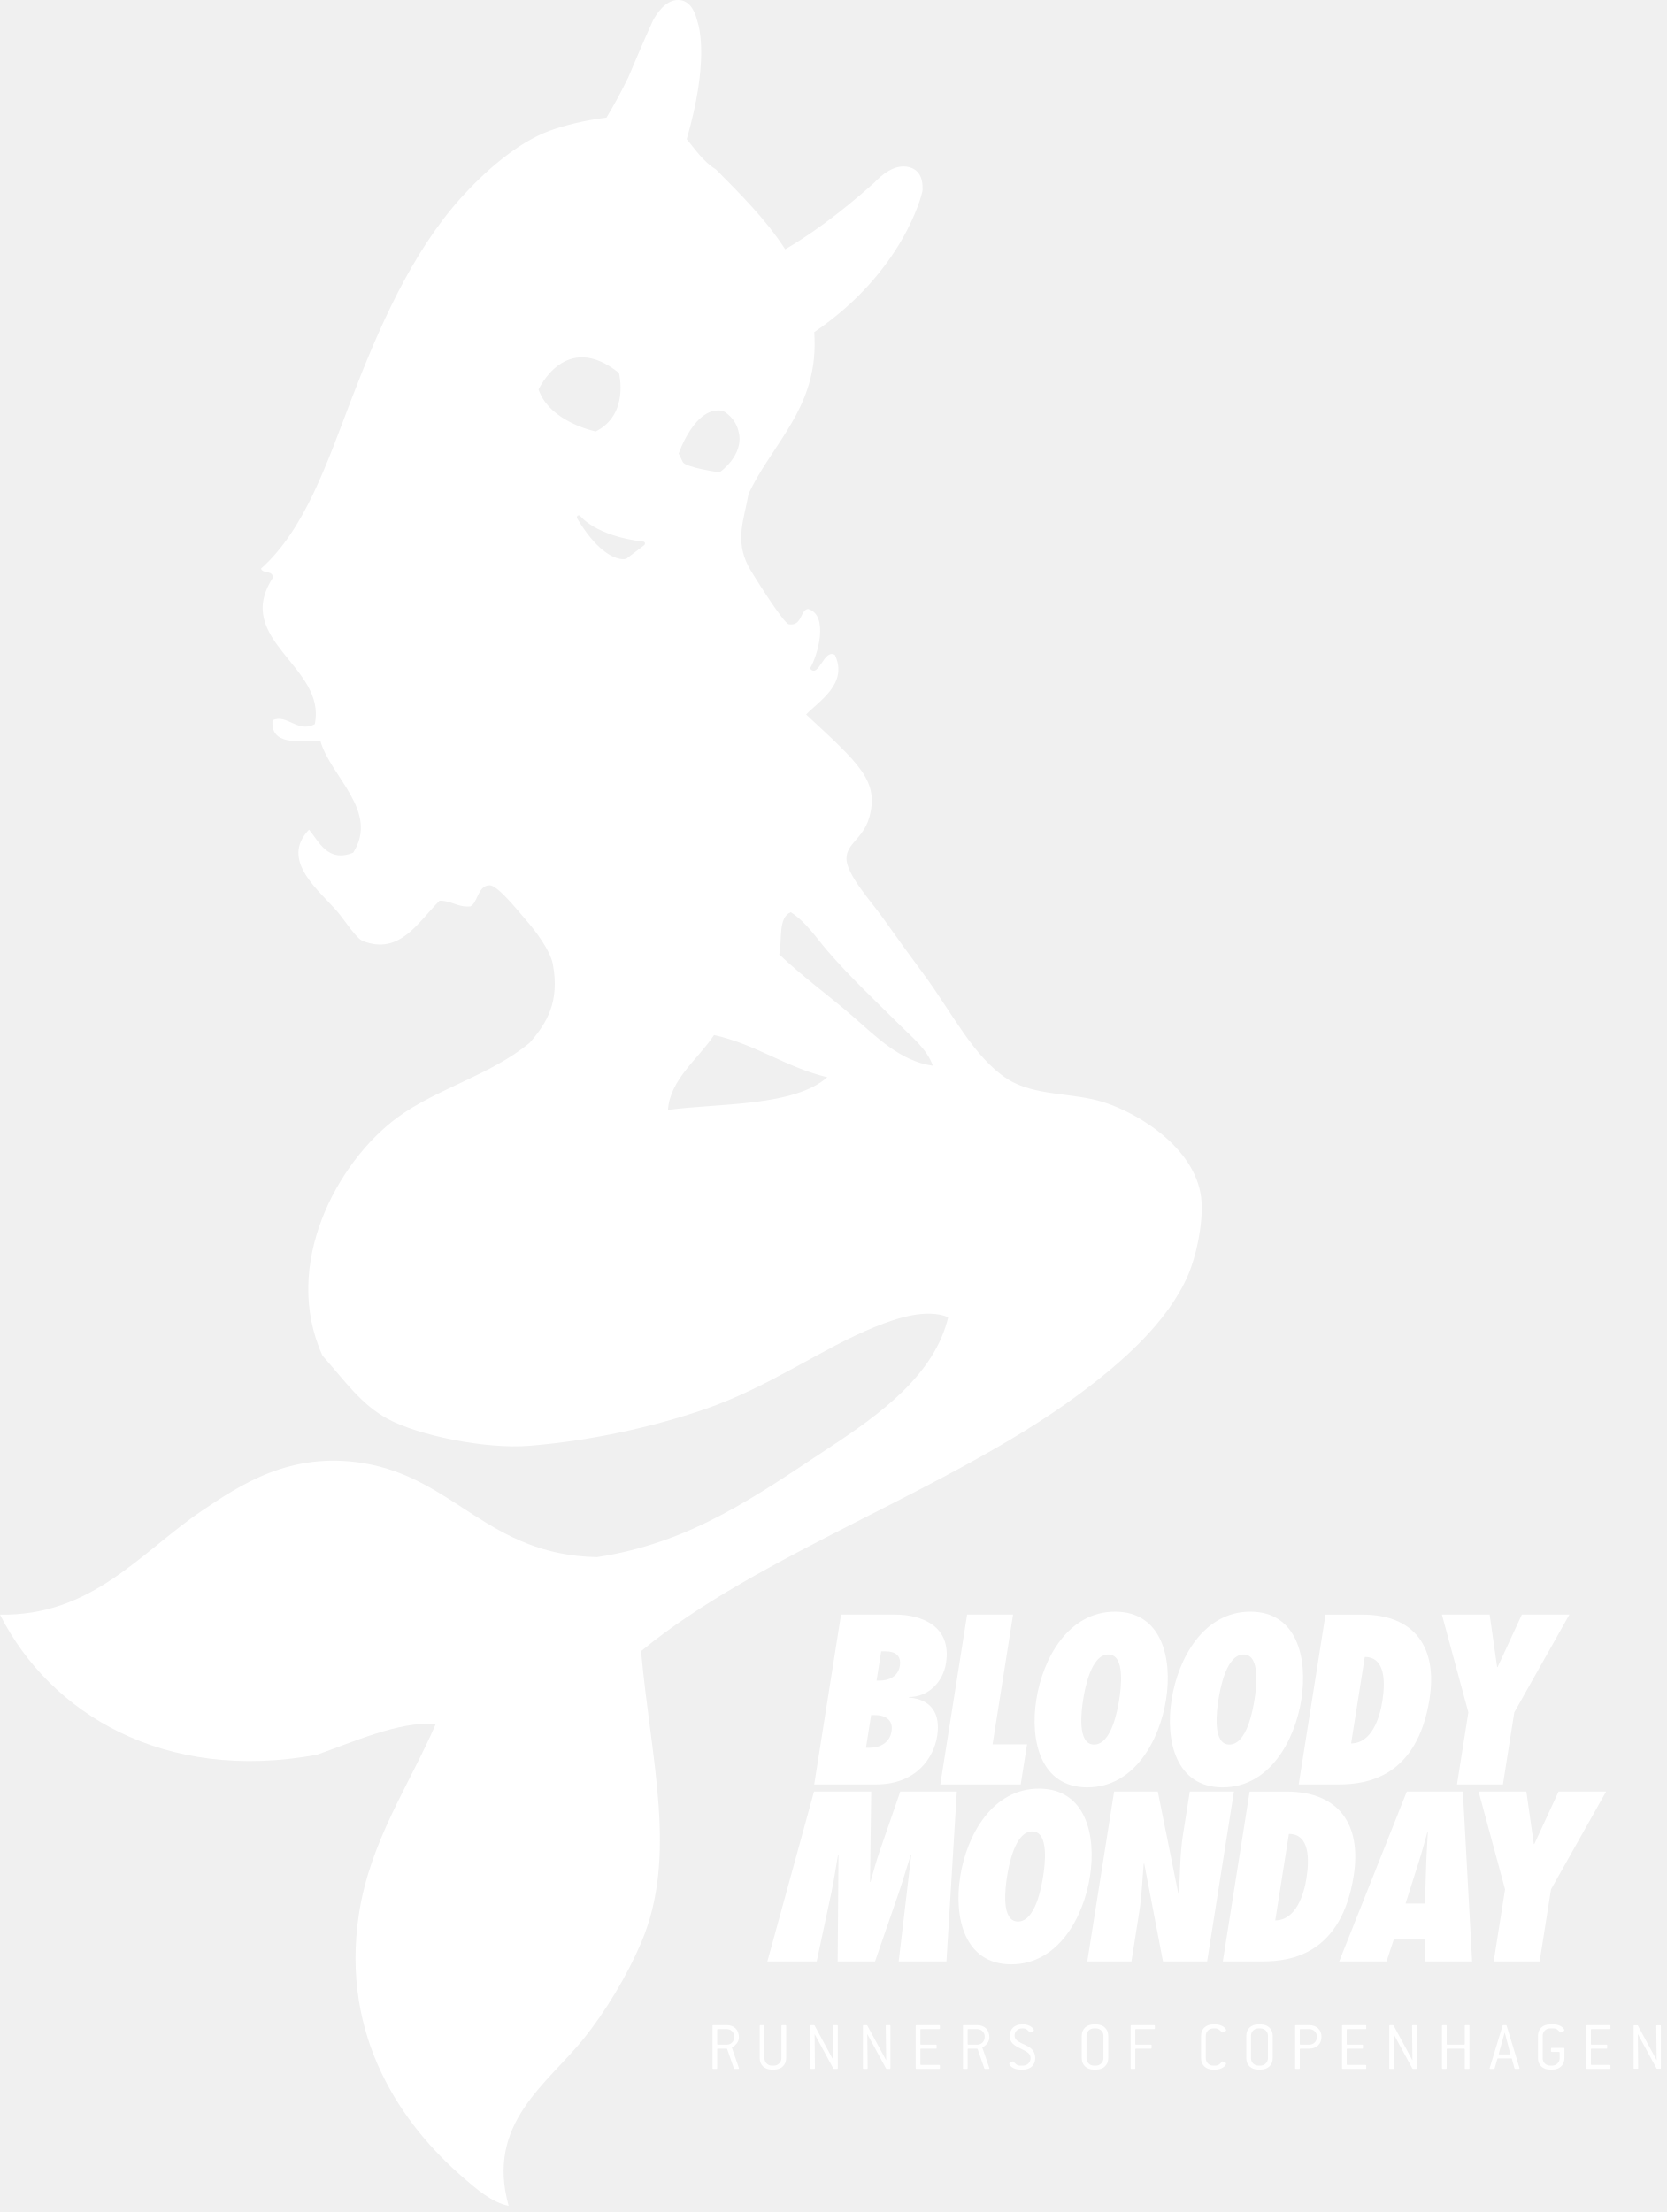
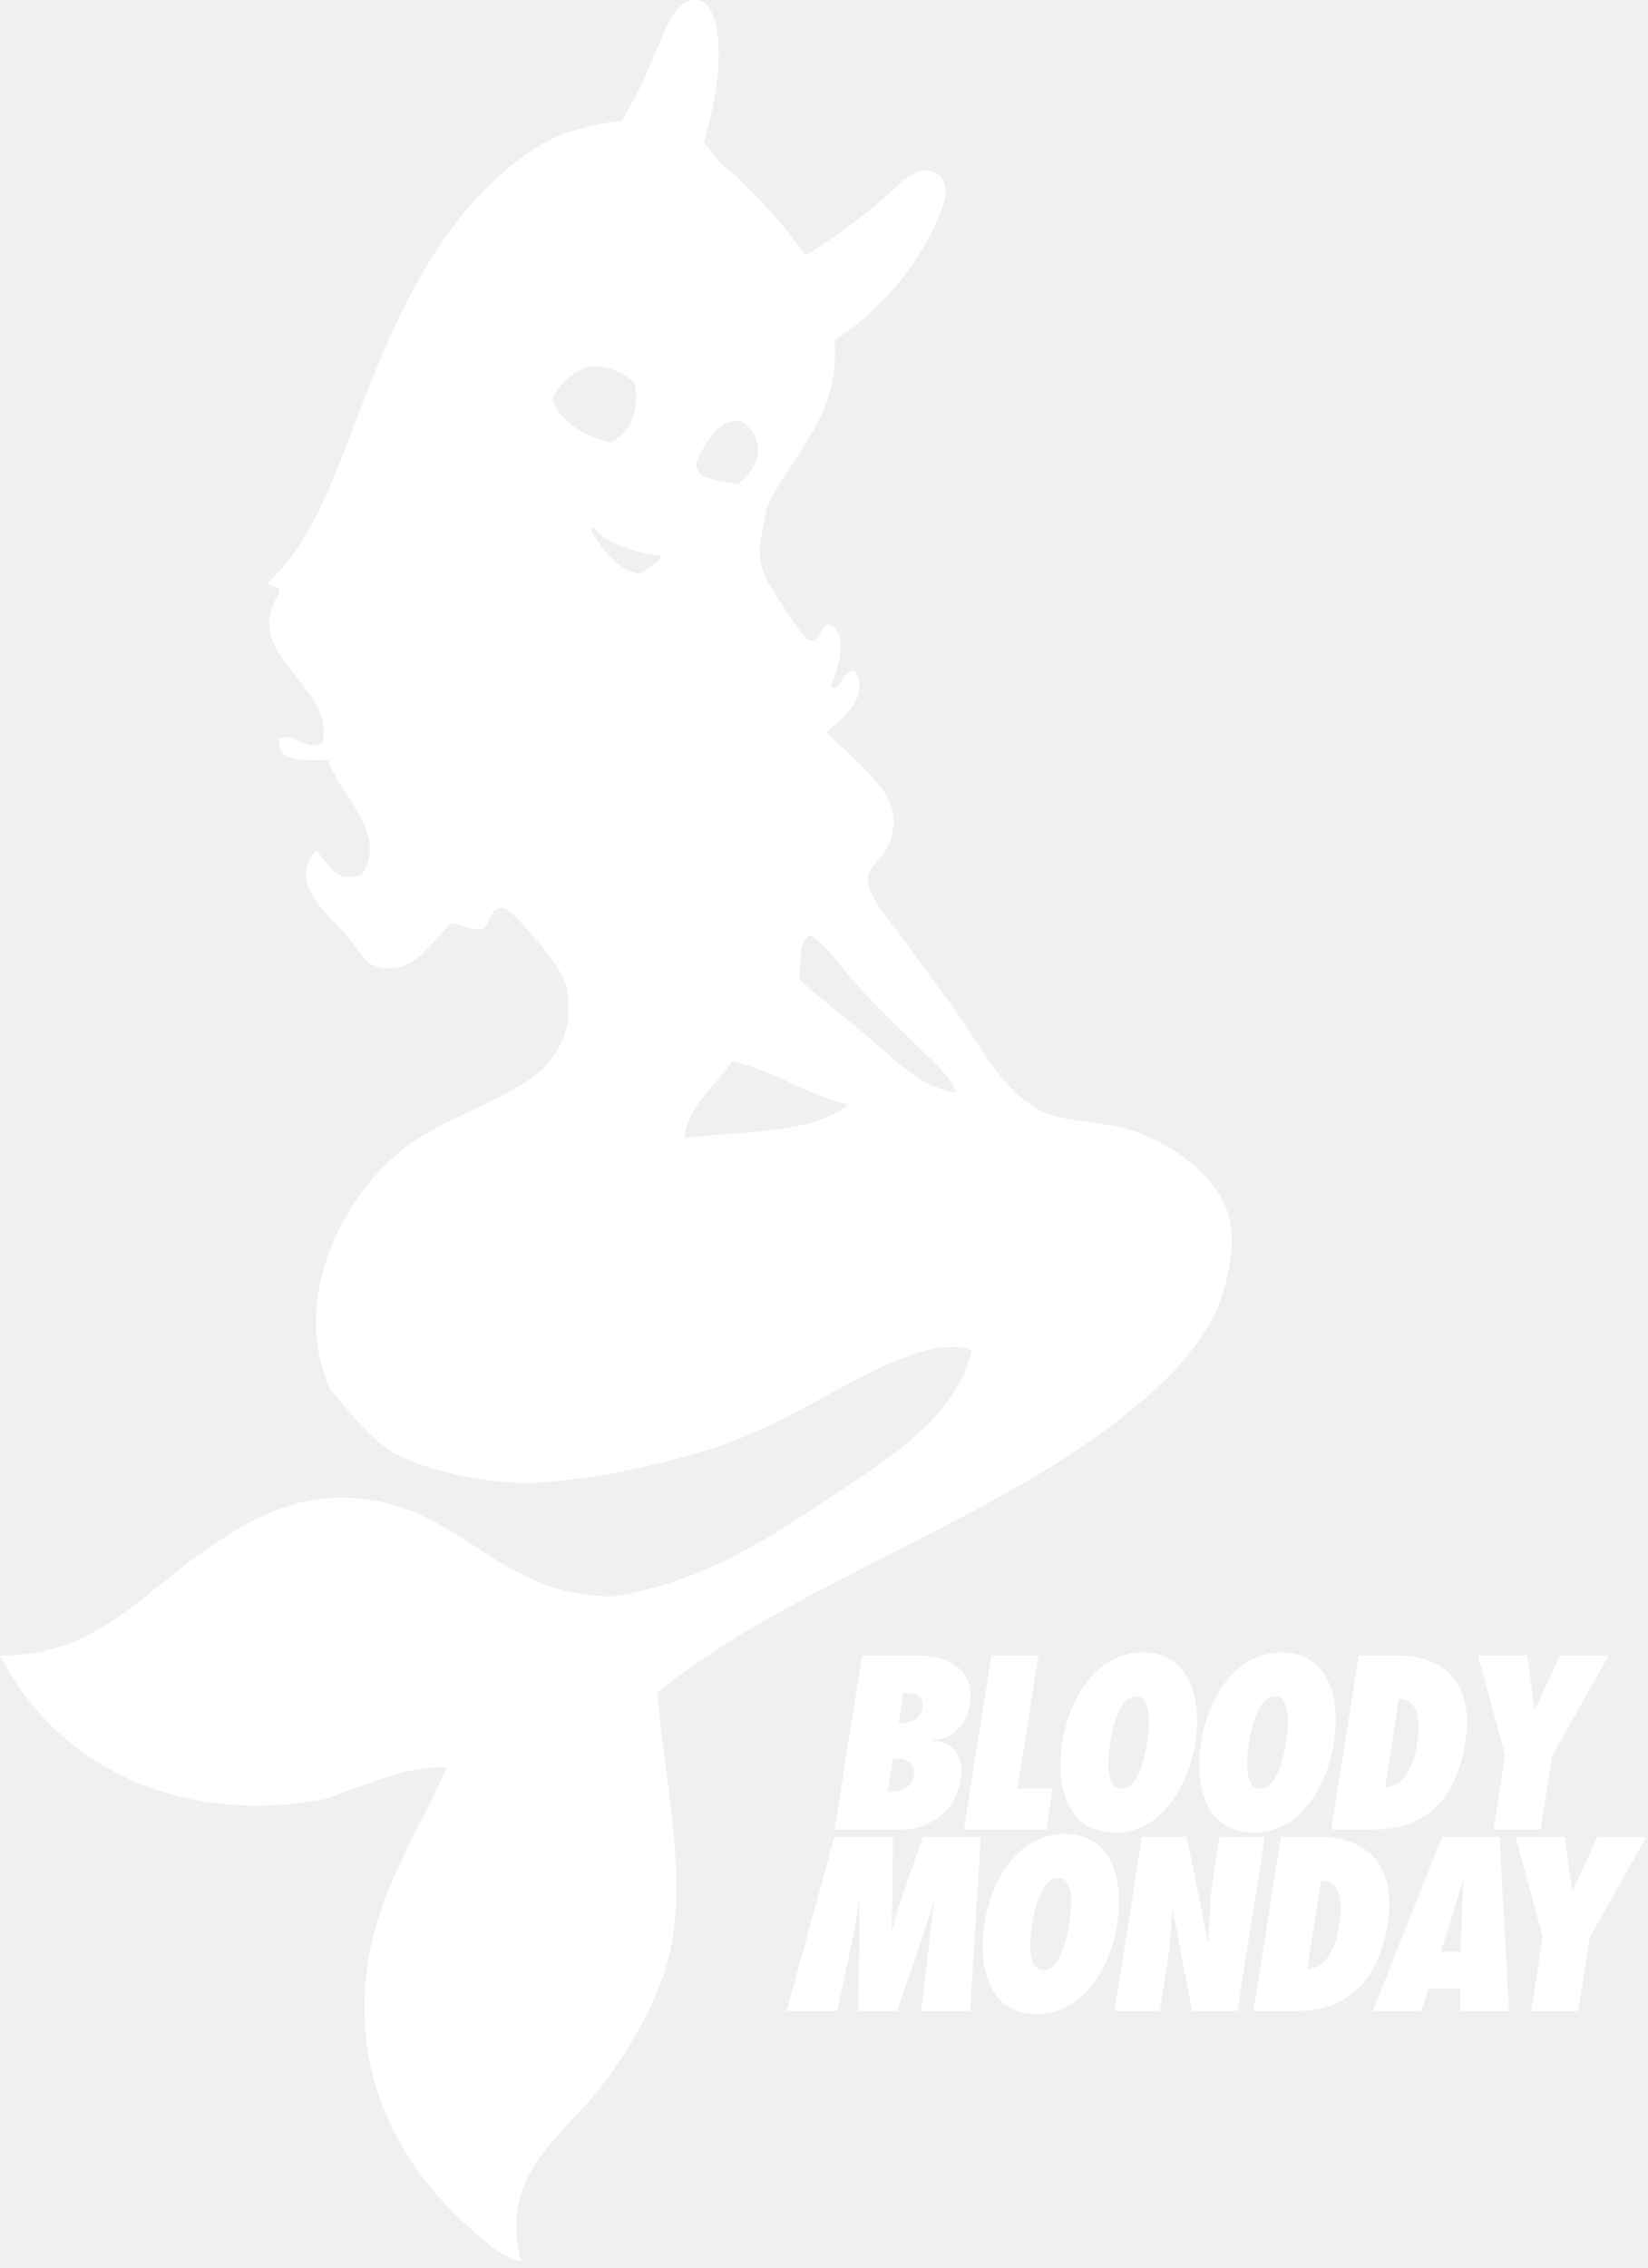
- <svg xmlns="http://www.w3.org/2000/svg" xmlns:xlink="http://www.w3.org/1999/xlink" width="113px" height="150px" viewBox="0 0 113 150" version="1.1">
+ <svg xmlns="http://www.w3.org/2000/svg" xmlns:xlink="http://www.w3.org/1999/xlink" width="109px" height="150px" viewBox="0 0 109 150" version="1.1">
  <defs>
    <polygon id="path-1" points="0 0.417 0 150 81.489 150 81.489 0.417 2.71050543e-20 0.417" />
-     <polygon id="path-3" points="2.631 0.745 2.631 3.713 0.769 3.713 0.769 0.745 2.631 0.745" />
  </defs>
  <g id="Page-1" stroke="none" stroke-width="1" fill="none" fill-rule="evenodd">
    <g id="stickers-black" transform="translate(-339, -141)">
      <g id="sticker_bloodymonday_white" transform="translate(339, 140)">
        <path d="M59.623,114.965 C60.266,114.965 60.901,114.706 61.02,113.957 C61.129,113.27 60.7,112.981 60.059,112.981 L59.754,112.981 L59.44,114.965 L59.623,114.965 Z M58.981,119.518 C59.669,119.518 60.333,119.182 60.456,118.403 C60.578,117.623 60.033,117.303 59.316,117.303 L59.072,117.303 L58.721,119.518 L58.981,119.518 Z M57.031,110.49 L60.697,110.49 C62.529,110.49 64.543,111.285 64.15,113.774 C63.944,115.072 62.946,116.08 61.632,116.08 L61.627,116.111 C63.135,116.234 63.794,117.18 63.551,118.723 C63.328,120.144 62.178,122.007 59.398,122.007 L55.212,122.007 L57.031,110.49 Z" id="Fill-1" fill="#FFFFFF" />
        <polygon id="Fill-3" fill="#FFFFFF" points="63.762 122.007 65.58 110.49 68.696 110.49 67.307 119.288 69.644 119.288 69.215 122.007" />
        <path d="M74.19,119.303 C75.366,119.303 75.781,116.967 75.894,116.248 C76.007,115.532 76.331,113.194 75.154,113.194 C73.979,113.194 73.564,115.532 73.45,116.248 C73.337,116.967 73.014,119.303 74.19,119.303 M75.612,110.291 C78.774,110.291 79.515,113.438 79.071,116.248 C78.627,119.059 76.894,122.205 73.732,122.205 C70.57,122.205 69.83,119.059 70.273,116.248 C70.717,113.438 72.451,110.291 75.612,110.291" id="Fill-5" fill="#FFFFFF" />
        <path d="M83.365,119.303 C84.541,119.303 84.956,116.967 85.069,116.248 C85.182,115.532 85.506,113.194 84.329,113.194 C83.154,113.194 82.739,115.532 82.625,116.248 C82.512,116.967 82.189,119.303 83.365,119.303 M84.787,110.291 C87.949,110.291 88.69,113.438 88.246,116.248 C87.802,119.059 86.069,122.205 82.907,122.205 C79.745,122.205 79.005,119.059 79.448,116.248 C79.892,113.438 81.626,110.291 84.787,110.291" id="Fill-7" fill="#FFFFFF" />
        <path d="M91.62,119.227 C93.043,119.212 93.567,117.44 93.738,116.356 C93.936,115.104 93.966,113.362 92.546,113.362 L91.62,119.227 Z M89.883,110.491 L92.388,110.491 C95.932,110.491 97.489,112.721 96.939,116.204 C96.1,121.518 92.678,122.007 90.784,122.007 L88.065,122.007 L89.883,110.491 Z" id="Fill-9" fill="#FFFFFF" />
        <polygon id="Fill-11" fill="#FFFFFF" points="98.799 122.007 99.57 117.119 97.776 110.49 101.014 110.49 101.521 114.049 101.552 114.049 103.198 110.49 106.421 110.49 102.686 117.119 101.915 122.007" />
        <path d="M60.941,134.007 L61.794,126.768 L61.763,126.768 C61.493,127.608 61.253,128.447 60.968,129.287 L59.337,134.007 L56.802,134.007 L56.86,126.768 L56.83,126.768 C56.679,127.622 56.562,128.463 56.381,129.319 L55.381,134.007 L52.036,134.007 L55.198,122.49 L59.078,122.49 L58.997,128.615 L59.027,128.615 C59.233,127.898 59.42,127.195 59.67,126.477 L61.048,122.49 L64.882,122.49 L64.179,134.007 L60.941,134.007 Z" id="Fill-13" fill="#FFFFFF" />
        <path d="M69.029,131.303 C70.205,131.303 70.62,128.967 70.733,128.248 C70.846,127.532 71.17,125.194 69.993,125.194 C68.818,125.194 68.403,127.532 68.289,128.248 C68.176,128.967 67.853,131.303 69.029,131.303 M70.451,122.291 C73.613,122.291 74.354,125.438 73.91,128.248 C73.466,131.059 71.733,134.205 68.571,134.205 C65.409,134.205 64.669,131.059 65.112,128.248 C65.556,125.438 67.29,122.291 70.451,122.291" id="Fill-15" fill="#FFFFFF" />
        <path d="M75.548,122.49 L78.511,122.49 L79.906,129.425 L79.942,129.394 C80.029,128.065 80.007,126.752 80.217,125.423 L80.68,122.49 L83.673,122.49 L81.856,134.007 L78.862,134.007 L77.589,127.363 L77.554,127.392 C77.459,128.477 77.428,129.547 77.256,130.631 L76.724,134.007 L73.73,134.007 L75.548,122.49 Z" id="Fill-17" fill="#FFFFFF" />
        <path d="M86.475,131.227 C87.898,131.212 88.422,129.44 88.593,128.356 C88.791,127.104 88.821,125.362 87.401,125.362 L86.475,131.227 Z M84.738,122.491 L87.243,122.491 C90.787,122.491 92.344,124.721 91.794,128.204 C90.955,133.518 87.533,134.007 85.639,134.007 L82.92,134.007 L84.738,122.491 Z" id="Fill-19" fill="#FFFFFF" />
        <path d="M96.626,130.082 L96.712,127.408 C96.733,126.69 96.787,125.957 96.825,125.24 L96.793,125.24 C96.588,125.957 96.397,126.69 96.162,127.408 L95.312,130.082 L96.626,130.082 Z M96.602,134.007 L96.606,132.525 L94.513,132.525 L94.02,134.007 L90.812,134.007 L95.395,122.49 L99.198,122.49 L99.825,134.007 L96.602,134.007 Z" id="Fill-21" fill="#FFFFFF" />
        <polygon id="Fill-23" fill="#FFFFFF" points="101.288 134.007 102.059 129.119 100.265 122.49 103.503 122.49 104.01 126.049 104.041 126.049 105.687 122.49 108.91 122.49 105.175 129.119 104.404 134.007" />
        <g id="Group-27" transform="translate(0, 0.583)">
          <mask id="mask-2" fill="white">
            <use xlink:href="#path-1" />
          </mask>
          <g id="Clip-26" />
          <path d="M57.789,69.304 C56.129,67.868 54.365,66.596 52.843,65.138 C53.048,64.127 52.755,62.621 53.623,62.275 C54.641,62.922 55.334,63.989 56.097,64.877 C57.624,66.657 59.322,68.243 61.044,69.953 C61.84,70.746 62.867,71.563 63.255,72.687 C61.014,72.377 59.37,70.669 57.789,69.304 M45.294,75.681 C45.44,73.598 47.368,72.212 48.419,70.605 C51.291,71.248 53.267,72.783 56.097,73.468 C53.844,75.471 48.661,75.224 45.294,75.681 M43.684,37.384 L42.483,38.299 C42.416,38.326 42.27,38.359 42.019,38.31 C41.492,38.206 40.416,37.711 39.135,35.569 C39.099,35.506 39.114,35.427 39.173,35.386 C39.236,35.346 39.316,35.362 39.358,35.419 C39.368,35.429 40.389,36.767 43.617,37.144 C43.687,37.156 43.719,37.19 43.733,37.242 C43.745,37.295 43.727,37.351 43.684,37.384 M36.52,26.833 C36.52,26.833 38.337,22.786 41.971,25.706 C41.971,25.706 42.7,28.513 40.398,29.673 C40.398,29.673 37.295,29.06 36.52,26.833 M49.029,28.283 C49.029,28.283 49.928,28.724 50.109,29.813 C50.109,29.813 50.505,31.141 48.798,32.449 C48.798,32.449 46.557,32.138 46.304,31.758 L46.023,31.176 C46.023,31.176 47.136,27.876 49.029,28.283 M81.478,81.929 C81.284,78.513 77.484,76.009 74.84,75.16 C72.754,74.491 70.154,74.762 68.332,73.598 C66.013,72.118 64.528,69.021 62.605,66.439 C61.775,65.323 60.907,64.119 59.871,62.665 C59.102,61.581 57.388,59.712 57.4,58.631 C57.411,57.613 58.499,57.307 58.932,55.898 C59.66,53.37 58.255,52.213 54.664,48.869 C55.593,47.914 57.517,46.766 56.618,44.834 C55.88,44.359 55.504,46.478 54.926,45.745 C55.428,44.934 56.251,42.138 54.797,41.709 C54.255,41.786 54.395,42.897 53.495,42.752 C53.115,42.689 50.928,39.167 50.761,38.847 C49.809,37.022 50.459,35.647 50.761,33.9 C52.209,30.838 54.785,28.606 55.187,24.789 C55.254,24.148 55.255,23.533 55.215,22.937 C61.221,18.864 62.481,13.69 62.541,13.425 C62.551,13.385 62.556,13.344 62.559,13.303 C62.596,12.432 62.281,11.908 61.621,11.746 C60.669,11.512 59.763,12.293 59.285,12.807 C56.818,15.008 54.815,16.413 53.245,17.323 C51.9,15.236 50.096,13.477 48.547,11.904 C47.69,11.379 47.158,10.569 46.568,9.852 C48.054,4.692 47.459,2.347 47.283,1.835 C47.057,0.923 46.633,0.445 46.028,0.418 C45.114,0.375 44.48,1.428 44.279,1.806 C43.764,2.906 42.617,5.626 42.599,5.677 C42.041,6.809 41.55,7.693 41.127,8.39 C39.609,8.578 38.142,8.958 37.225,9.301 C35.035,10.121 32.834,12.08 31.238,13.856 C27.91,17.561 25.684,22.649 23.817,27.522 C22.154,31.872 20.672,36.317 17.701,38.976 C17.805,39.351 18.575,39.058 18.483,39.627 C15.78,43.834 22.162,45.618 21.346,49.519 C20.2,50.154 19.459,48.804 18.483,49.259 C18.326,50.978 20.207,50.657 21.735,50.69 C22.422,53.088 25.732,55.431 23.95,58.24 C22.21,58.939 21.628,57.469 20.956,56.678 C18.924,58.779 21.724,60.865 22.909,62.275 C23.407,62.869 24.157,64.053 24.601,64.227 C27.113,65.207 28.343,62.954 29.808,61.494 C30.636,61.489 30.998,61.95 31.889,61.884 C32.404,61.65 32.379,60.478 33.19,60.451 C33.737,60.435 35.056,62.101 35.663,62.797 C36.276,63.497 37.306,64.843 37.486,65.788 C37.971,68.344 37.078,69.799 35.922,71.126 C33.273,73.331 29.602,74.239 26.942,76.201 C22.849,79.222 19.075,86.2 21.867,92.342 C23.424,94.103 24.473,95.646 26.291,96.636 C28.314,97.737 32.916,98.708 35.922,98.457 C40.089,98.112 44.218,97.201 47.769,95.986 C52.182,94.475 55.722,91.85 59.352,90.388 C60.795,89.806 62.816,89.13 64.299,89.737 C63.371,93.651 59.658,96.333 56.227,98.589 C51.416,101.753 46.935,105.034 40.48,106.008 C33.09,105.871 30.852,100.637 24.601,99.63 C19.669,98.834 16.276,101.12 13.665,102.883 C9.54,105.674 6.271,110.009 -0.001,109.911 C3.405,116.629 11.13,121.315 21.476,119.413 C23.91,118.568 27.114,117.101 29.546,117.332 C27.782,121.411 25.09,125.271 24.338,130.217 C23.064,138.605 27.314,144.529 31.369,148.048 C32.322,148.876 33.355,149.773 34.492,150 C32.926,144.408 37.093,141.751 39.569,138.677 C41.05,136.832 42.502,134.434 43.472,132.168 C45.983,126.304 44.123,119.713 43.472,112.385 C51.41,105.822 64.317,101.492 73.019,95.074 C76.055,92.835 79.186,90.086 80.567,86.873 C81.114,85.604 81.567,83.504 81.478,81.929" id="Fill-25" fill="#FFFFFF" mask="url(#mask-2)" />
        </g>
-         <path d="M49.788,139.096 C49.788,138.817 49.563,138.596 49.279,138.596 L48.68,138.596 C48.643,138.596 48.631,138.612 48.631,138.641 L48.631,139.604 C48.631,139.639 48.643,139.653 48.68,139.653 L49.279,139.653 C49.567,139.653 49.788,139.433 49.788,139.143 L49.788,139.096 Z M50.11,141.258 C50.11,141.28 50.089,141.295 50.062,141.295 L49.808,141.295 C49.781,141.287 49.767,141.277 49.765,141.262 L49.31,139.951 C49.306,139.945 49.298,139.932 49.275,139.923 L48.68,139.923 C48.643,139.923 48.631,139.935 48.631,139.971 L48.631,141.248 C48.631,141.28 48.617,141.295 48.585,141.295 L48.364,141.295 C48.33,141.295 48.314,141.28 48.314,141.248 L48.314,138.373 C48.314,138.341 48.33,138.327 48.364,138.327 L49.279,138.327 C49.781,138.327 50.104,138.647 50.104,139.143 L50.104,139.194 C50.104,139.361 50.005,139.557 49.82,139.715 C49.717,139.8 49.628,139.807 49.628,139.856 C49.628,139.857 49.635,139.867 49.635,139.87 L50.104,141.234 C50.11,141.245 50.11,141.248 50.11,141.258 L50.11,141.258 Z" id="Fill-28" fill="#FFFFFF" />
-         <path d="M52.483,141.342 L52.338,141.342 C51.838,141.342 51.516,141.028 51.516,140.57 L51.516,138.373 C51.516,138.341 51.53,138.327 51.562,138.327 L51.79,138.327 C51.824,138.327 51.838,138.341 51.838,138.373 L51.838,140.57 C51.838,140.854 52.06,141.072 52.338,141.072 L52.483,141.072 C52.757,141.072 52.989,140.846 52.989,140.57 L52.989,138.373 C52.989,138.341 53.002,138.327 53.036,138.327 L53.262,138.327 C53.294,138.327 53.31,138.341 53.31,138.373 L53.31,140.57 C53.31,141.028 52.983,141.342 52.483,141.342" id="Fill-30" fill="#FFFFFF" />
-         <path d="M56.763,141.296 L56.553,141.296 L56.511,141.274 L55.247,138.947 L55.239,138.947 L55.261,141.249 C55.261,141.281 55.247,141.296 55.214,141.296 L54.993,141.296 C54.958,141.296 54.945,141.281 54.945,141.249 L54.945,138.374 C54.945,138.342 54.958,138.328 54.993,138.328 L55.195,138.328 L55.239,138.353 L56.506,140.693 L56.518,140.693 L56.488,138.374 C56.488,138.342 56.502,138.328 56.537,138.328 L56.763,138.328 C56.796,138.328 56.811,138.342 56.811,138.374 L56.811,141.249 C56.811,141.281 56.796,141.296 56.763,141.296" id="Fill-32" fill="#FFFFFF" />
-         <path d="M60.335,141.296 L60.129,141.296 L60.087,141.274 L58.82,138.947 L58.81,138.947 L58.836,141.249 C58.836,141.281 58.82,141.296 58.787,141.296 L58.565,141.296 C58.533,141.296 58.517,141.281 58.517,141.249 L58.517,138.374 C58.517,138.342 58.533,138.328 58.565,138.328 L58.768,138.328 L58.81,138.353 L60.081,140.693 L60.092,140.693 L60.063,138.374 C60.063,138.342 60.074,138.328 60.108,138.328 L60.335,138.328 C60.369,138.328 60.38,138.342 60.38,138.374 L60.38,141.249 C60.38,141.281 60.369,141.296 60.335,141.296" id="Fill-34" fill="#FFFFFF" />
-         <path d="M63.689,141.296 L62.14,141.296 C62.106,141.296 62.094,141.281 62.094,141.249 L62.094,138.374 C62.094,138.342 62.106,138.328 62.14,138.328 L63.689,138.328 C63.724,138.328 63.735,138.342 63.735,138.374 L63.735,138.549 C63.735,138.583 63.724,138.596 63.689,138.596 L62.456,138.596 C62.421,138.596 62.41,138.613 62.41,138.642 L62.41,139.605 C62.41,139.64 62.421,139.653 62.456,139.653 L63.466,139.653 C63.501,139.653 63.514,139.668 63.514,139.701 L63.514,139.876 C63.514,139.909 63.501,139.923 63.466,139.923 L62.456,139.923 C62.421,139.923 62.41,139.936 62.41,139.972 L62.41,140.98 C62.41,141.01 62.421,141.026 62.456,141.026 L63.689,141.026 C63.724,141.026 63.735,141.047 63.735,141.073 L63.735,141.249 C63.735,141.281 63.724,141.296 63.689,141.296" id="Fill-36" fill="#FFFFFF" />
-         <path d="M66.773,139.096 C66.773,138.817 66.545,138.596 66.263,138.596 L65.662,138.596 C65.63,138.596 65.616,138.612 65.616,138.641 L65.616,139.604 C65.616,139.639 65.63,139.653 65.662,139.653 L66.263,139.653 C66.551,139.653 66.773,139.433 66.773,139.143 L66.773,139.096 Z M67.095,141.258 C67.095,141.28 67.073,141.295 67.047,141.295 L66.791,141.295 C66.766,141.287 66.754,141.277 66.748,141.262 L66.294,139.951 C66.291,139.945 66.281,139.932 66.256,139.923 L65.662,139.923 C65.63,139.923 65.616,139.935 65.616,139.971 L65.616,141.248 C65.616,141.28 65.602,141.295 65.567,141.295 L65.346,141.295 C65.315,141.295 65.298,141.28 65.298,141.248 L65.298,138.373 C65.298,138.341 65.315,138.327 65.346,138.327 L66.263,138.327 C66.766,138.327 67.088,138.647 67.088,139.143 L67.088,139.194 C67.088,139.361 66.987,139.557 66.804,139.715 C66.701,139.8 66.609,139.807 66.609,139.856 C66.609,139.857 66.617,139.867 66.617,139.87 L67.088,141.234 C67.095,141.245 67.095,141.248 67.095,141.258 L67.095,141.258 Z" id="Fill-38" fill="#FFFFFF" />
-         <path d="M68.798,139.035 C68.798,139.246 68.943,139.403 69.246,139.544 C69.484,139.659 69.699,139.747 69.871,139.875 C70.089,140.044 70.198,140.278 70.198,140.57 C70.198,141.028 69.881,141.342 69.374,141.342 L69.171,141.342 C68.722,141.342 68.44,141.078 68.44,140.933 C68.44,140.911 68.448,140.903 68.467,140.896 L68.665,140.789 C68.673,140.786 68.683,140.786 68.69,140.786 C68.709,140.786 68.712,140.792 68.73,140.811 C68.861,140.944 68.954,141.073 69.171,141.073 L69.374,141.073 C69.657,141.073 69.883,140.856 69.883,140.57 C69.883,140.251 69.642,140.129 69.243,139.935 C68.755,139.7 68.476,139.53 68.476,139.049 C68.476,138.589 68.798,138.276 69.298,138.276 L69.374,138.276 C69.818,138.276 70.11,138.539 70.11,138.691 C70.11,138.706 70.096,138.712 70.078,138.723 L69.881,138.822 C69.871,138.827 69.86,138.827 69.857,138.827 C69.841,138.827 69.833,138.822 69.819,138.809 C69.688,138.673 69.593,138.548 69.374,138.548 L69.298,138.548 C69.02,138.548 68.798,138.761 68.798,139.035" id="Fill-40" fill="#FFFFFF" />
-         <path d="M74.825,139.049 C74.825,138.773 74.607,138.549 74.321,138.549 L74.177,138.549 C73.892,138.549 73.675,138.769 73.675,139.049 L73.675,140.57 C73.675,140.855 73.897,141.073 74.177,141.073 L74.321,141.073 C74.596,141.073 74.825,140.846 74.825,140.57 L74.825,139.049 Z M74.321,141.342 L74.177,141.342 C73.675,141.342 73.354,141.028 73.354,140.57 L73.354,139.049 C73.354,138.589 73.675,138.277 74.177,138.277 L74.321,138.277 C74.824,138.277 75.15,138.593 75.15,139.049 L75.15,140.57 C75.15,141.028 74.824,141.342 74.321,141.342 L74.321,141.342 Z" id="Fill-42" fill="#FFFFFF" />
-         <path d="M78.265,138.596 L77.033,138.596 C76.999,138.596 76.985,138.613 76.985,138.641 L76.985,139.605 C76.985,139.639 76.999,139.653 77.033,139.653 L78.044,139.653 C78.078,139.653 78.091,139.667 78.091,139.7 L78.091,139.876 C78.091,139.909 78.078,139.923 78.044,139.923 L77.033,139.923 C76.999,139.923 76.985,139.935 76.985,139.971 L76.985,141.248 C76.985,141.281 76.974,141.296 76.939,141.296 L76.717,141.296 C76.685,141.296 76.67,141.281 76.67,141.248 L76.67,138.373 C76.67,138.342 76.685,138.328 76.717,138.328 L78.265,138.328 C78.299,138.328 78.31,138.342 78.31,138.373 L78.31,138.549 C78.31,138.582 78.299,138.596 78.265,138.596" id="Fill-44" fill="#FFFFFF" />
-         <path d="M83.143,140.928 C83.143,141.078 82.855,141.343 82.412,141.343 L82.265,141.343 C81.765,141.343 81.445,141.029 81.445,140.57 L81.445,139.049 C81.445,138.589 81.765,138.277 82.265,138.277 L82.412,138.277 C82.847,138.277 83.148,138.53 83.148,138.684 C83.148,138.699 83.135,138.712 83.115,138.723 L82.916,138.823 C82.908,138.828 82.898,138.828 82.891,138.828 C82.879,138.828 82.874,138.823 82.861,138.81 C82.719,138.673 82.613,138.549 82.412,138.549 L82.265,138.549 C81.983,138.549 81.765,138.769 81.765,139.049 L81.765,140.57 C81.765,140.855 81.987,141.073 82.265,141.073 L82.412,141.073 C82.521,141.073 82.643,141.026 82.719,140.954 C82.825,140.856 82.866,140.787 82.891,140.787 C82.898,140.787 82.908,140.787 82.916,140.79 L83.115,140.889 C83.138,140.9 83.143,140.908 83.143,140.928" id="Fill-46" fill="#FFFFFF" />
-         <path d="M85.981,139.049 C85.981,138.773 85.761,138.549 85.475,138.549 L85.33,138.549 C85.046,138.549 84.831,138.769 84.831,139.049 L84.831,140.57 C84.831,140.855 85.052,141.073 85.33,141.073 L85.475,141.073 C85.752,141.073 85.981,140.846 85.981,140.57 L85.981,139.049 Z M85.475,141.342 L85.33,141.342 C84.831,141.342 84.512,141.028 84.512,140.57 L84.512,139.049 C84.512,138.589 84.831,138.277 85.33,138.277 L85.475,138.277 C85.975,138.277 86.304,138.593 86.304,139.049 L86.304,140.57 C86.304,141.028 85.975,141.342 85.475,141.342 L85.475,141.342 Z" id="Fill-48" fill="#FFFFFF" />
-         <path d="M89.296,139.096 C89.296,138.817 89.07,138.596 88.785,138.596 L88.188,138.596 C88.153,138.596 88.14,138.612 88.14,138.641 L88.14,139.604 C88.14,139.639 88.153,139.653 88.188,139.653 L88.785,139.653 C89.075,139.653 89.296,139.433 89.296,139.143 L89.296,139.096 Z M89.612,139.12 C89.612,139.596 89.282,139.923 88.785,139.923 L88.188,139.923 C88.153,139.923 88.14,139.935 88.14,139.971 L88.14,141.248 C88.14,141.28 88.127,141.295 88.093,141.295 L87.872,141.295 C87.838,141.295 87.823,141.28 87.823,141.248 L87.823,138.373 C87.823,138.341 87.838,138.327 87.872,138.327 L88.785,138.327 C89.288,138.327 89.612,138.658 89.612,139.12 L89.612,139.12 Z" id="Fill-50" fill="#FFFFFF" />
-         <path d="M92.597,141.296 L91.049,141.296 C91.017,141.296 91.003,141.281 91.003,141.249 L91.003,138.374 C91.003,138.342 91.017,138.328 91.049,138.328 L92.597,138.328 C92.631,138.328 92.645,138.342 92.645,138.374 L92.645,138.549 C92.645,138.583 92.631,138.596 92.597,138.596 L91.366,138.596 C91.334,138.596 91.319,138.613 91.319,138.642 L91.319,139.605 C91.319,139.64 91.334,139.653 91.366,139.653 L92.376,139.653 C92.41,139.653 92.423,139.668 92.423,139.701 L92.423,139.876 C92.423,139.909 92.41,139.923 92.376,139.923 L91.366,139.923 C91.334,139.923 91.319,139.936 91.319,139.972 L91.319,140.98 C91.319,141.01 91.334,141.026 91.366,141.026 L92.597,141.026 C92.631,141.026 92.645,141.047 92.645,141.073 L92.645,141.249 C92.645,141.281 92.631,141.296 92.597,141.296" id="Fill-52" fill="#FFFFFF" />
-         <path d="M96.026,141.296 L95.819,141.296 L95.776,141.274 L94.51,138.947 L94.5,138.947 L94.526,141.249 C94.526,141.281 94.51,141.296 94.476,141.296 L94.255,141.296 C94.221,141.296 94.207,141.281 94.207,141.249 L94.207,138.374 C94.207,138.342 94.221,138.328 94.255,138.328 L94.457,138.328 L94.5,138.353 L95.768,140.693 L95.779,140.693 L95.753,138.374 C95.753,138.342 95.766,138.328 95.798,138.328 L96.026,138.328 C96.059,138.328 96.073,138.342 96.073,138.374 L96.073,141.249 C96.073,141.281 96.059,141.296 96.026,141.296" id="Fill-54" fill="#FFFFFF" />
-         <path d="M99.598,141.296 L99.372,141.296 C99.34,141.296 99.327,141.281 99.327,141.249 L99.327,139.972 C99.327,139.936 99.312,139.923 99.28,139.923 L98.146,139.923 C98.113,139.923 98.1,139.936 98.1,139.972 L98.1,141.249 C98.1,141.281 98.082,141.296 98.051,141.296 L97.83,141.296 C97.798,141.296 97.782,141.281 97.782,141.249 L97.782,138.374 C97.782,138.342 97.798,138.328 97.83,138.328 L98.051,138.328 C98.082,138.328 98.1,138.342 98.1,138.374 L98.1,139.605 C98.1,139.64 98.113,139.653 98.146,139.653 L99.28,139.653 C99.312,139.653 99.327,139.64 99.327,139.605 L99.327,138.374 C99.327,138.342 99.34,138.328 99.372,138.328 L99.598,138.328 C99.632,138.328 99.646,138.342 99.646,138.374 L99.646,141.249 C99.646,141.281 99.632,141.296 99.598,141.296" id="Fill-56" fill="#FFFFFF" />
-         <path d="M102.094,139.042 C102.091,139.02 102.071,138.958 102.041,138.857 L102.022,138.857 C102.006,138.932 101.985,138.992 101.972,139.042 L101.637,140.251 C101.637,140.26 101.631,140.267 101.631,140.271 C101.631,140.303 101.65,140.313 101.68,140.313 L102.364,140.313 C102.396,140.313 102.414,140.303 102.414,140.271 C102.414,140.267 102.409,140.257 102.409,140.251 L102.094,139.042 Z M103.041,141.254 C103.041,141.28 103.024,141.295 102.99,141.295 L102.75,141.295 C102.723,141.295 102.708,141.287 102.702,141.262 L102.52,140.611 C102.514,140.586 102.499,140.584 102.473,140.584 L101.585,140.584 C101.554,140.584 101.542,140.586 101.538,140.611 L101.351,141.262 C101.349,141.287 101.325,141.295 101.306,141.295 L101.064,141.295 C101.032,141.295 101.012,141.28 101.012,141.254 C101.012,141.248 101.017,141.246 101.017,141.234 L101.891,138.361 C101.9,138.337 101.908,138.328 101.938,138.328 L102.117,138.328 C102.143,138.328 102.155,138.337 102.164,138.361 L103.038,141.234 C103.038,141.246 103.041,141.248 103.041,141.254 L103.041,141.254 Z" id="Fill-58" fill="#FFFFFF" />
-         <path d="M105.258,141.342 L105.112,141.342 C104.61,141.342 104.29,141.028 104.29,140.57 L104.29,139.049 C104.29,138.589 104.61,138.276 105.112,138.276 L105.346,138.276 C105.786,138.276 106.078,138.529 106.078,138.684 C106.078,138.699 106.064,138.712 106.046,138.722 L105.848,138.822 C105.839,138.827 105.826,138.827 105.826,138.827 C105.809,138.827 105.802,138.822 105.79,138.809 C105.659,138.673 105.561,138.548 105.346,138.548 L105.112,138.548 C104.83,138.548 104.61,138.768 104.61,139.049 L104.61,140.57 C104.61,140.854 104.831,141.072 105.112,141.072 L105.258,141.072 C105.532,141.072 105.762,140.846 105.762,140.57 L105.762,140.192 C105.762,140.161 105.742,140.144 105.715,140.144 L105.22,140.144 C105.186,140.144 105.174,140.129 105.174,140.096 L105.174,139.918 C105.174,139.883 105.186,139.87 105.22,139.87 L106.038,139.87 C106.064,139.87 106.083,139.883 106.083,139.918 L106.083,140.57 C106.083,141.028 105.76,141.342 105.258,141.342" id="Fill-60" fill="#FFFFFF" />
-         <path d="M109.155,141.296 L107.609,141.296 C107.576,141.296 107.563,141.281 107.563,141.249 L107.563,138.374 C107.563,138.342 107.576,138.328 107.609,138.328 L109.155,138.328 C109.189,138.328 109.205,138.342 109.205,138.374 L109.205,138.549 C109.205,138.583 109.189,138.596 109.155,138.596 L107.926,138.596 C107.892,138.596 107.879,138.613 107.879,138.642 L107.879,139.605 C107.879,139.64 107.892,139.653 107.926,139.653 L108.936,139.653 C108.97,139.653 108.983,139.668 108.983,139.701 L108.983,139.876 C108.983,139.909 108.97,139.923 108.936,139.923 L107.926,139.923 C107.892,139.923 107.879,139.936 107.879,139.972 L107.879,140.98 C107.879,141.01 107.892,141.026 107.926,141.026 L109.155,141.026 C109.189,141.026 109.205,141.047 109.205,141.073 L109.205,141.249 C109.205,141.281 109.189,141.296 109.155,141.296" id="Fill-62" fill="#FFFFFF" />
-         <g id="Group-66" transform="translate(110, 137.583)">
-           <mask id="mask-4" fill="white">
-             <use xlink:href="#path-3" />
-           </mask>
-           <g id="Clip-65" />
-           <path d="M2.584,3.713 L2.378,3.713 L2.336,3.691 L1.07,1.364 L1.062,1.364 L1.085,3.666 C1.085,3.698 1.07,3.713 1.036,3.713 L0.814,3.713 C0.783,3.713 0.769,3.698 0.769,3.666 L0.769,0.791 C0.769,0.759 0.783,0.745 0.814,0.745 L1.019,0.745 L1.062,0.77 L2.33,3.11 L2.34,3.11 L2.312,0.791 C2.312,0.759 2.325,0.745 2.359,0.745 L2.584,0.745 C2.618,0.745 2.631,0.759 2.631,0.791 L2.631,3.666 C2.631,3.698 2.618,3.713 2.584,3.713" id="Fill-64" fill="#FFFFFF" mask="url(#mask-4)" />
-         </g>
      </g>
    </g>
  </g>
</svg>
